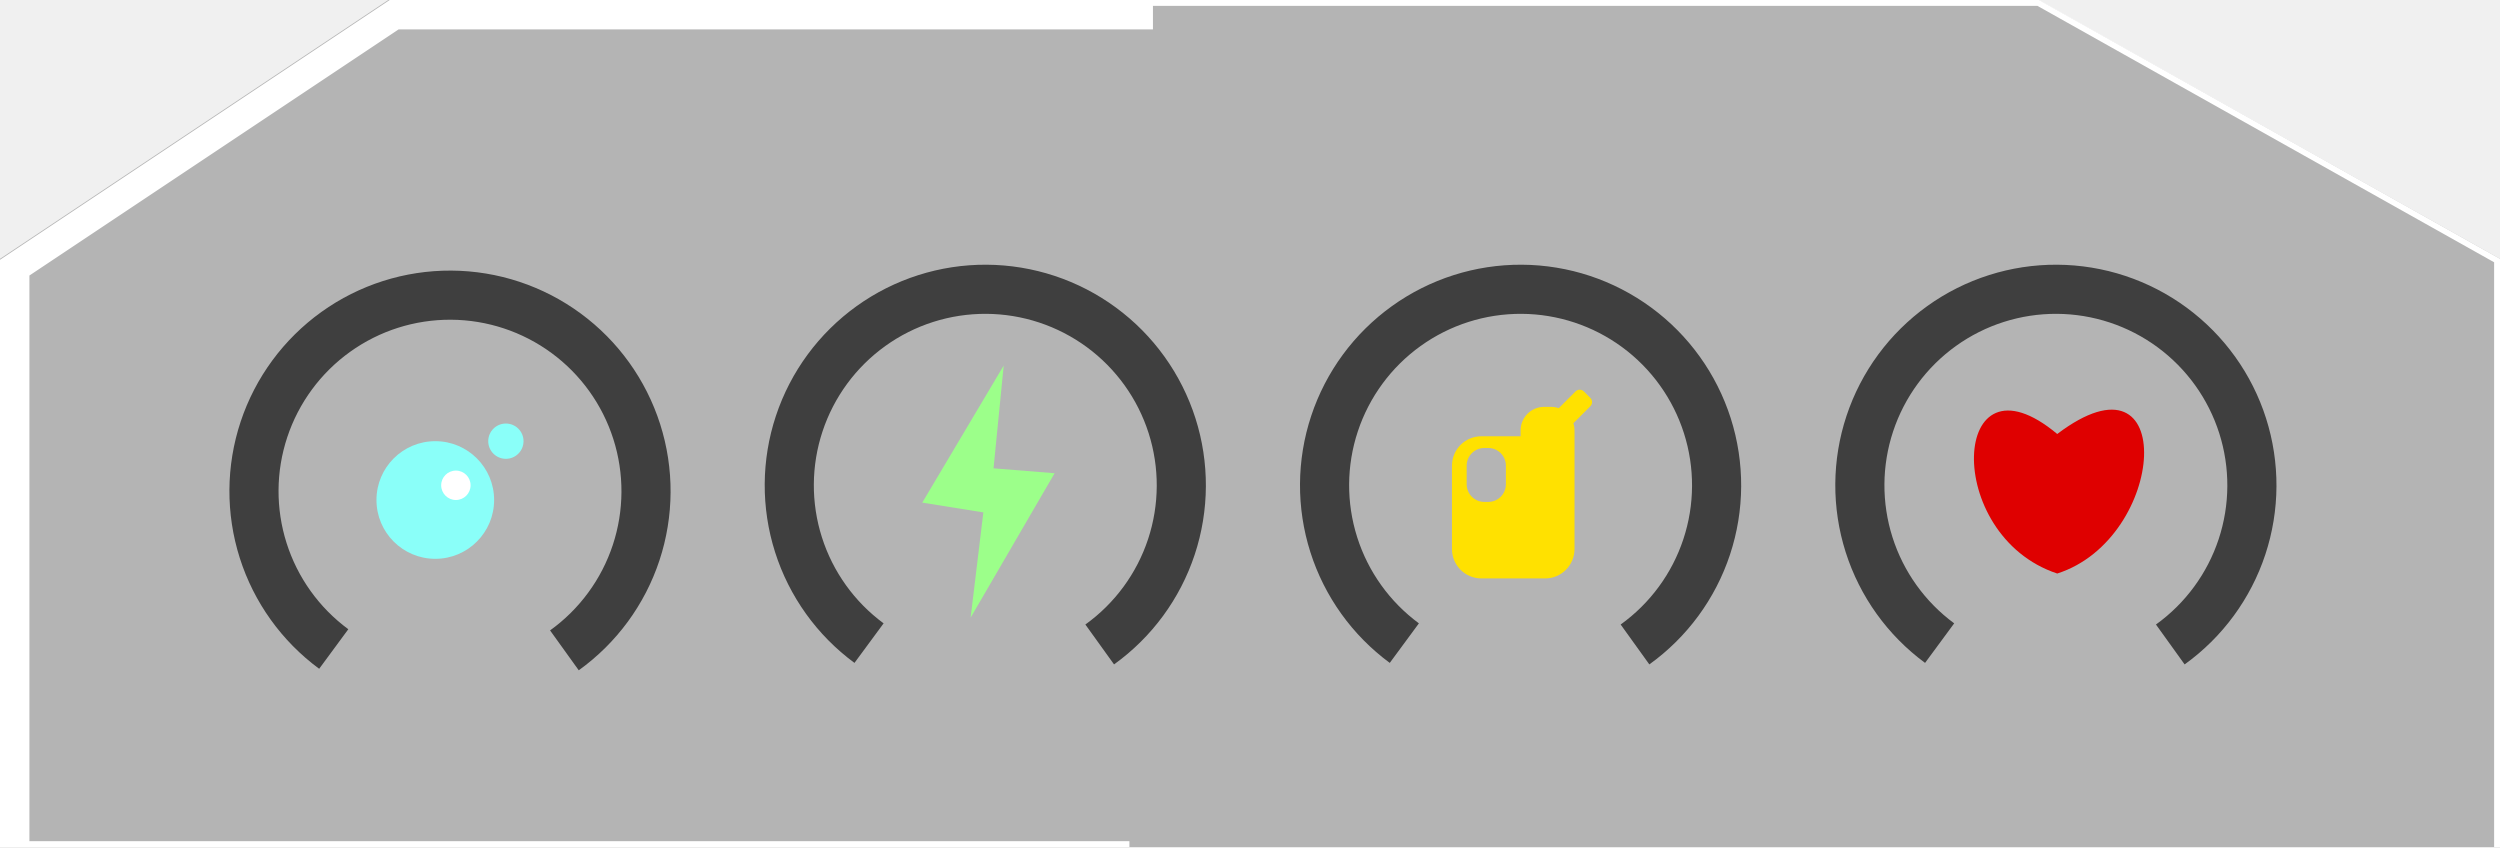
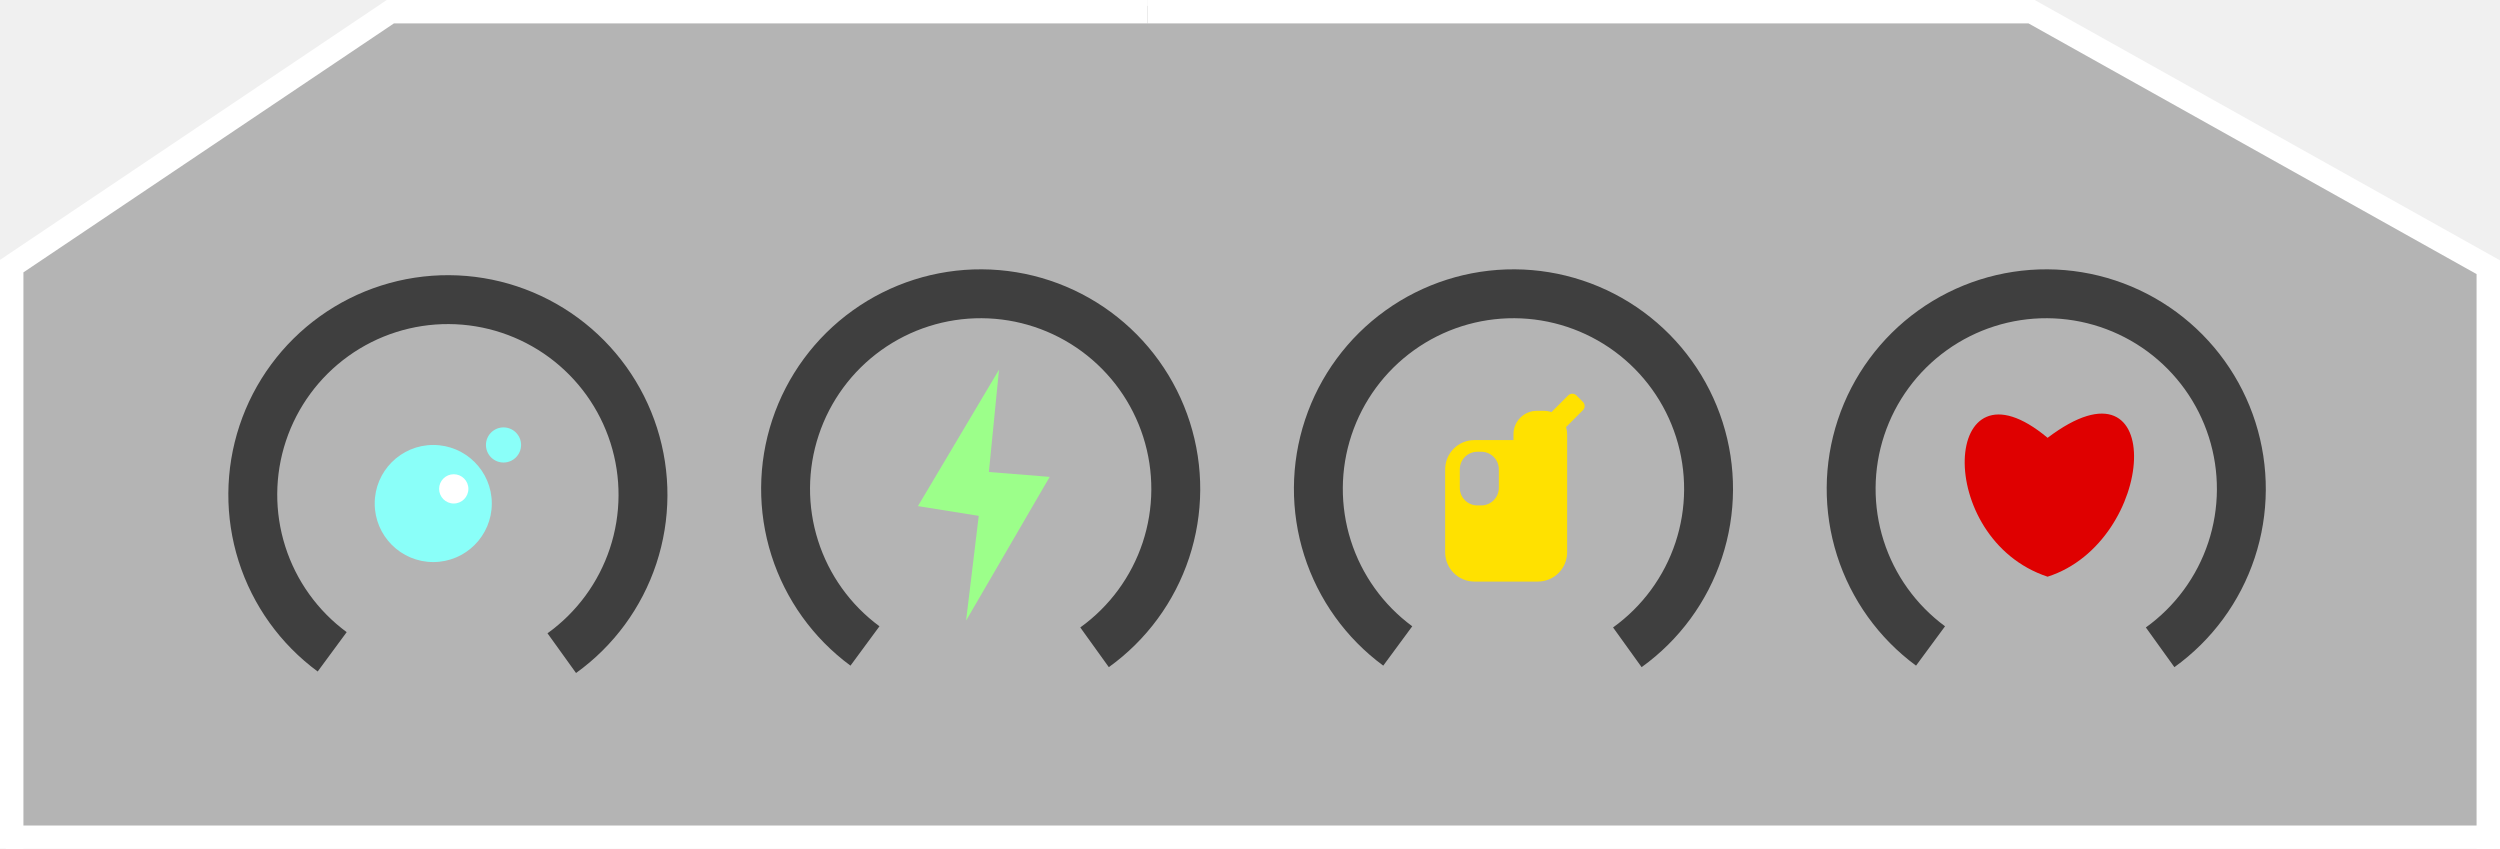
- <svg xmlns="http://www.w3.org/2000/svg" width="425" height="144" viewBox="0 0 425 144" fill="none">
-   <path d="M425 44L346.5 0H66L0 44V144H425V44Z" fill="black" fill-opacity="0.25" />
-   <path d="M2.5 144V45.5L67 2.5H196" stroke="white" stroke-width="5" />
-   <path d="M0 143.5H192" stroke="white" />
-   <path d="M424.5 144V44.294L346.5 0.5H195.5" stroke="white" />
-   <path d="M189.387 112.95C195.815 108.33 200.617 101.793 203.103 94.276C205.589 86.76 205.633 78.65 203.227 71.107C200.822 63.564 196.091 56.976 189.713 52.287C183.334 47.597 175.635 45.047 167.719 45.001C159.802 44.955 152.074 47.415 145.641 52.03C139.208 56.645 134.401 63.177 131.908 70.691C129.415 78.205 129.364 86.316 131.762 93.861C134.161 101.406 138.885 107.998 145.26 112.693L150.213 105.969C145.258 102.319 141.586 97.195 139.722 91.331C137.857 85.466 137.897 79.162 139.835 73.321C141.773 67.481 145.509 62.403 150.509 58.816C155.509 55.229 161.516 53.316 167.67 53.352C173.823 53.388 179.808 55.371 184.766 59.016C189.724 62.661 193.401 67.782 195.27 73.644C197.14 79.507 197.106 85.811 195.174 91.654C193.241 97.496 189.509 102.577 184.512 106.168L189.387 112.95Z" fill="#3F3F3F" />
-   <path d="M168.901 79.618L170.631 62.143L156.785 85.444L167.17 87.108L165.006 105L179.285 80.451L168.901 79.618Z" fill="#9CFF8A" />
-   <path d="M371.387 112.95C377.815 108.33 382.617 101.793 385.103 94.276C387.589 86.76 387.633 78.65 385.227 71.107C382.822 63.564 378.091 56.976 371.713 52.287C365.334 47.597 357.635 45.047 349.719 45.001C341.802 44.955 334.074 47.415 327.641 52.03C321.208 56.645 316.401 63.177 313.908 70.691C311.415 78.205 311.364 86.316 313.762 93.861C316.161 101.406 320.885 107.998 327.26 112.693L332.213 105.969C327.258 102.319 323.586 97.195 321.722 91.331C319.857 85.466 319.897 79.162 321.835 73.321C323.773 67.481 327.509 62.403 332.509 58.816C337.509 55.229 343.516 53.316 349.67 53.352C355.823 53.388 361.808 55.371 366.766 59.016C371.724 62.661 375.401 67.782 377.27 73.644C379.14 79.507 379.106 85.811 377.174 91.654C375.241 97.496 371.509 102.577 366.512 106.168L371.387 112.95Z" fill="#3F3F3F" />
-   <path d="M349.729 97.5C368.387 91.52 370.43 58.125 349.729 73.779C331.624 58.647 330.092 90.999 349.729 97.5Z" fill="#DF0000" />
-   <path d="M280.387 112.95C286.815 108.33 291.617 101.793 294.103 94.276C296.589 86.76 296.633 78.65 294.227 71.107C291.822 63.564 287.091 56.976 280.713 52.287C274.334 47.597 266.635 45.047 258.719 45.001C250.802 44.955 243.074 47.415 236.641 52.03C230.208 56.645 225.401 63.177 222.908 70.691C220.415 78.205 220.364 86.316 222.762 93.861C225.161 101.406 229.885 107.998 236.26 112.693L241.213 105.969C236.258 102.319 232.586 97.195 230.722 91.331C228.857 85.466 228.897 79.162 230.835 73.321C232.773 67.481 236.509 62.403 241.509 58.816C246.509 55.229 252.516 53.316 258.67 53.352C264.823 53.388 270.808 55.371 275.766 59.016C280.724 62.661 284.401 67.782 286.27 73.644C288.14 79.507 288.106 85.811 286.174 91.654C284.241 97.496 280.509 102.577 275.512 106.168L280.387 112.95Z" fill="#3F3F3F" />
-   <path fill-rule="evenodd" clip-rule="evenodd" d="M269.256 66.54C268.865 66.149 268.232 66.149 267.842 66.54L264.992 69.39C264.577 69.245 264.132 69.166 263.669 69.166H262.502C260.293 69.166 258.502 70.957 258.502 73.166V74.166H251.834C249.073 74.166 246.834 76.405 246.834 79.166V93.333C246.834 96.094 249.073 98.333 251.834 98.333H262.667C265.429 98.333 267.667 96.094 267.667 93.333V86.103C267.668 86.068 267.669 86.034 267.669 85.999V73.166C267.669 72.74 267.602 72.33 267.479 71.945L270.362 69.061C270.753 68.67 270.753 68.037 270.362 67.647L269.256 66.54ZM249.334 79.16C249.334 77.503 250.677 76.16 252.334 76.16H253.001C254.658 76.16 256.001 77.503 256.001 79.16V82.326C256.001 83.983 254.658 85.326 253.001 85.326H252.334C250.677 85.326 249.334 83.983 249.334 82.326V79.16Z" fill="#FFE100" />
-   <path d="M98.387 113.95C104.815 109.33 109.617 102.793 112.103 95.276C114.589 87.76 114.633 79.65 112.227 72.107C109.822 64.564 105.091 57.976 98.713 53.287C92.334 48.597 84.635 46.047 76.719 46.001C68.802 45.955 61.074 48.415 54.641 53.03C48.208 57.645 43.401 64.177 40.908 71.691C38.415 79.205 38.364 87.316 40.762 94.861C43.161 102.406 47.886 108.998 54.26 113.693L59.213 106.969C54.258 103.319 50.586 98.195 48.722 92.331C46.857 86.466 46.897 80.162 48.835 74.321C50.773 68.481 54.509 63.403 59.509 59.816C64.509 56.229 70.516 54.316 76.67 54.352C82.823 54.388 88.808 56.371 93.766 60.016C98.724 63.661 102.401 68.782 104.27 74.644C106.14 80.507 106.106 86.811 104.174 92.654C102.241 98.496 98.509 103.577 93.512 107.168L98.387 113.95Z" fill="#3F3F3F" />
-   <circle cx="74" cy="85" r="10" fill="#8AFFF9" />
-   <circle cx="77.5" cy="82.5" r="2.5" fill="white" />
-   <circle cx="86" cy="75" r="3" fill="#8AFFF9" />
+ <svg xmlns="http://www.w3.org/2000/svg" width="427" height="145" viewBox="0 0 427 145" fill="none">
+   <path d="M425 45L346.5 1H66L0 45V145H425V45Z" fill="black" fill-opacity="0.25" />
+   <path d="M2 145V45.456L66.667 2H196" stroke="white" stroke-width="4" />
+   <path d="M1 143L426 143" stroke="white" stroke-width="4" />
+   <path d="M425 145V45.642L347 2H196" stroke="white" stroke-width="4" />
+   <path d="M189.387 113.95C195.815 109.33 200.617 102.793 203.103 95.276C205.589 87.76 205.633 79.65 203.227 72.107C200.822 64.564 196.091 57.976 189.713 53.287C183.334 48.597 175.635 46.047 167.719 46.001C159.802 45.955 152.074 48.415 145.641 53.03C139.208 57.645 134.401 64.177 131.908 71.691C129.415 79.205 129.364 87.316 131.762 94.861C134.161 102.406 138.885 108.998 145.26 113.693L150.213 106.969C145.258 103.319 141.586 98.195 139.722 92.331C137.857 86.466 137.897 80.162 139.835 74.321C141.773 68.481 145.509 63.403 150.509 59.816C155.509 56.229 161.516 54.316 167.67 54.352C173.823 54.388 179.808 56.371 184.766 60.016C189.724 63.661 193.401 68.782 195.27 74.644C197.14 80.507 197.106 86.811 195.174 92.654C193.241 98.496 189.509 103.577 184.512 107.168L189.387 113.95Z" fill="#3F3F3F" />
+   <path d="M168.901 80.618L170.631 63.143L156.785 86.444L167.17 88.108L165.006 106L179.285 81.451L168.901 80.618Z" fill="#9CFF8A" />
+   <path d="M371.387 113.95C377.815 109.33 382.617 102.793 385.103 95.276C387.589 87.76 387.633 79.65 385.227 72.107C382.822 64.564 378.091 57.976 371.713 53.287C365.334 48.597 357.635 46.047 349.719 46.001C341.802 45.955 334.074 48.415 327.641 53.03C321.208 57.645 316.401 64.177 313.908 71.691C311.415 79.205 311.364 87.316 313.762 94.861C316.161 102.406 320.885 108.998 327.26 113.693L332.213 106.969C327.258 103.319 323.586 98.195 321.722 92.331C319.857 86.466 319.897 80.162 321.835 74.321C323.773 68.481 327.509 63.403 332.509 59.816C337.509 56.229 343.516 54.316 349.67 54.352C355.823 54.388 361.808 56.371 366.766 60.016C371.724 63.661 375.401 68.782 377.27 74.644C379.14 80.507 379.106 86.811 377.174 92.654C375.241 98.496 371.509 103.577 366.512 107.168L371.387 113.95Z" fill="#3F3F3F" />
+   <path d="M349.729 98.5C368.387 92.52 370.43 59.125 349.729 74.779C331.624 59.647 330.092 91.999 349.729 98.5Z" fill="#DF0000" />
+   <path d="M280.387 113.95C286.815 109.33 291.617 102.793 294.103 95.276C296.589 87.76 296.633 79.65 294.227 72.107C291.822 64.564 287.091 57.976 280.713 53.287C274.334 48.597 266.635 46.047 258.719 46.001C250.802 45.955 243.074 48.415 236.641 53.03C230.208 57.645 225.401 64.177 222.908 71.691C220.415 79.205 220.364 87.316 222.762 94.861C225.161 102.406 229.885 108.998 236.26 113.693L241.213 106.969C236.258 103.319 232.586 98.195 230.722 92.331C228.857 86.466 228.897 80.162 230.835 74.321C232.773 68.481 236.509 63.403 241.509 59.816C246.509 56.229 252.516 54.316 258.67 54.352C264.823 54.388 270.808 56.371 275.766 60.016C280.724 63.661 284.401 68.782 286.27 74.644C288.14 80.507 288.106 86.811 286.174 92.654C284.241 98.496 280.509 103.577 275.512 107.168L280.387 113.95Z" fill="#3F3F3F" />
+   <path fill-rule="evenodd" clip-rule="evenodd" d="M269.256 67.54C268.865 67.149 268.232 67.149 267.842 67.54L264.992 70.39C264.577 70.245 264.132 70.166 263.669 70.166H262.502C260.293 70.166 258.502 71.957 258.502 74.166V75.166H251.834C249.073 75.166 246.834 77.405 246.834 80.166V94.333C246.834 97.094 249.073 99.333 251.834 99.333H262.667C265.429 99.333 267.667 97.094 267.667 94.333V87.103C267.668 87.068 267.669 87.034 267.669 86.999V74.166C267.669 73.74 267.602 73.33 267.479 72.945L270.362 70.061C270.753 69.67 270.753 69.037 270.362 68.647L269.256 67.54ZM249.334 80.16C249.334 78.503 250.677 77.16 252.334 77.16H253.001C254.658 77.16 256.001 78.503 256.001 80.16V83.326C256.001 84.983 254.658 86.326 253.001 86.326H252.334C250.677 86.326 249.334 84.983 249.334 83.326V80.16Z" fill="#FFE100" />
+   <path d="M98.387 114.95C104.815 110.33 109.617 103.793 112.103 96.276C114.589 88.76 114.633 80.65 112.227 73.107C109.822 65.564 105.091 58.976 98.713 54.287C92.334 49.597 84.635 47.047 76.719 47.001C68.802 46.955 61.074 49.415 54.641 54.03C48.208 58.645 43.401 65.177 40.908 72.691C38.415 80.205 38.364 88.316 40.762 95.861C43.161 103.406 47.886 109.998 54.26 114.693L59.213 107.969C54.258 104.319 50.586 99.195 48.722 93.331C46.857 87.466 46.897 81.162 48.835 75.321C50.773 69.481 54.509 64.403 59.509 60.816C64.509 57.229 70.516 55.316 76.67 55.352C82.823 55.388 88.808 57.371 93.766 61.016C98.724 64.661 102.401 69.782 104.27 75.644C106.14 81.507 106.106 87.811 104.174 93.654C102.241 99.496 98.509 104.577 93.512 108.168L98.387 114.95Z" fill="#3F3F3F" />
+   <circle cx="74" cy="86" r="10" fill="#8AFFF9" />
+   <circle cx="77.5" cy="83.5" r="2.5" fill="white" />
+   <circle cx="86" cy="76" r="3" fill="#8AFFF9" />
</svg>
